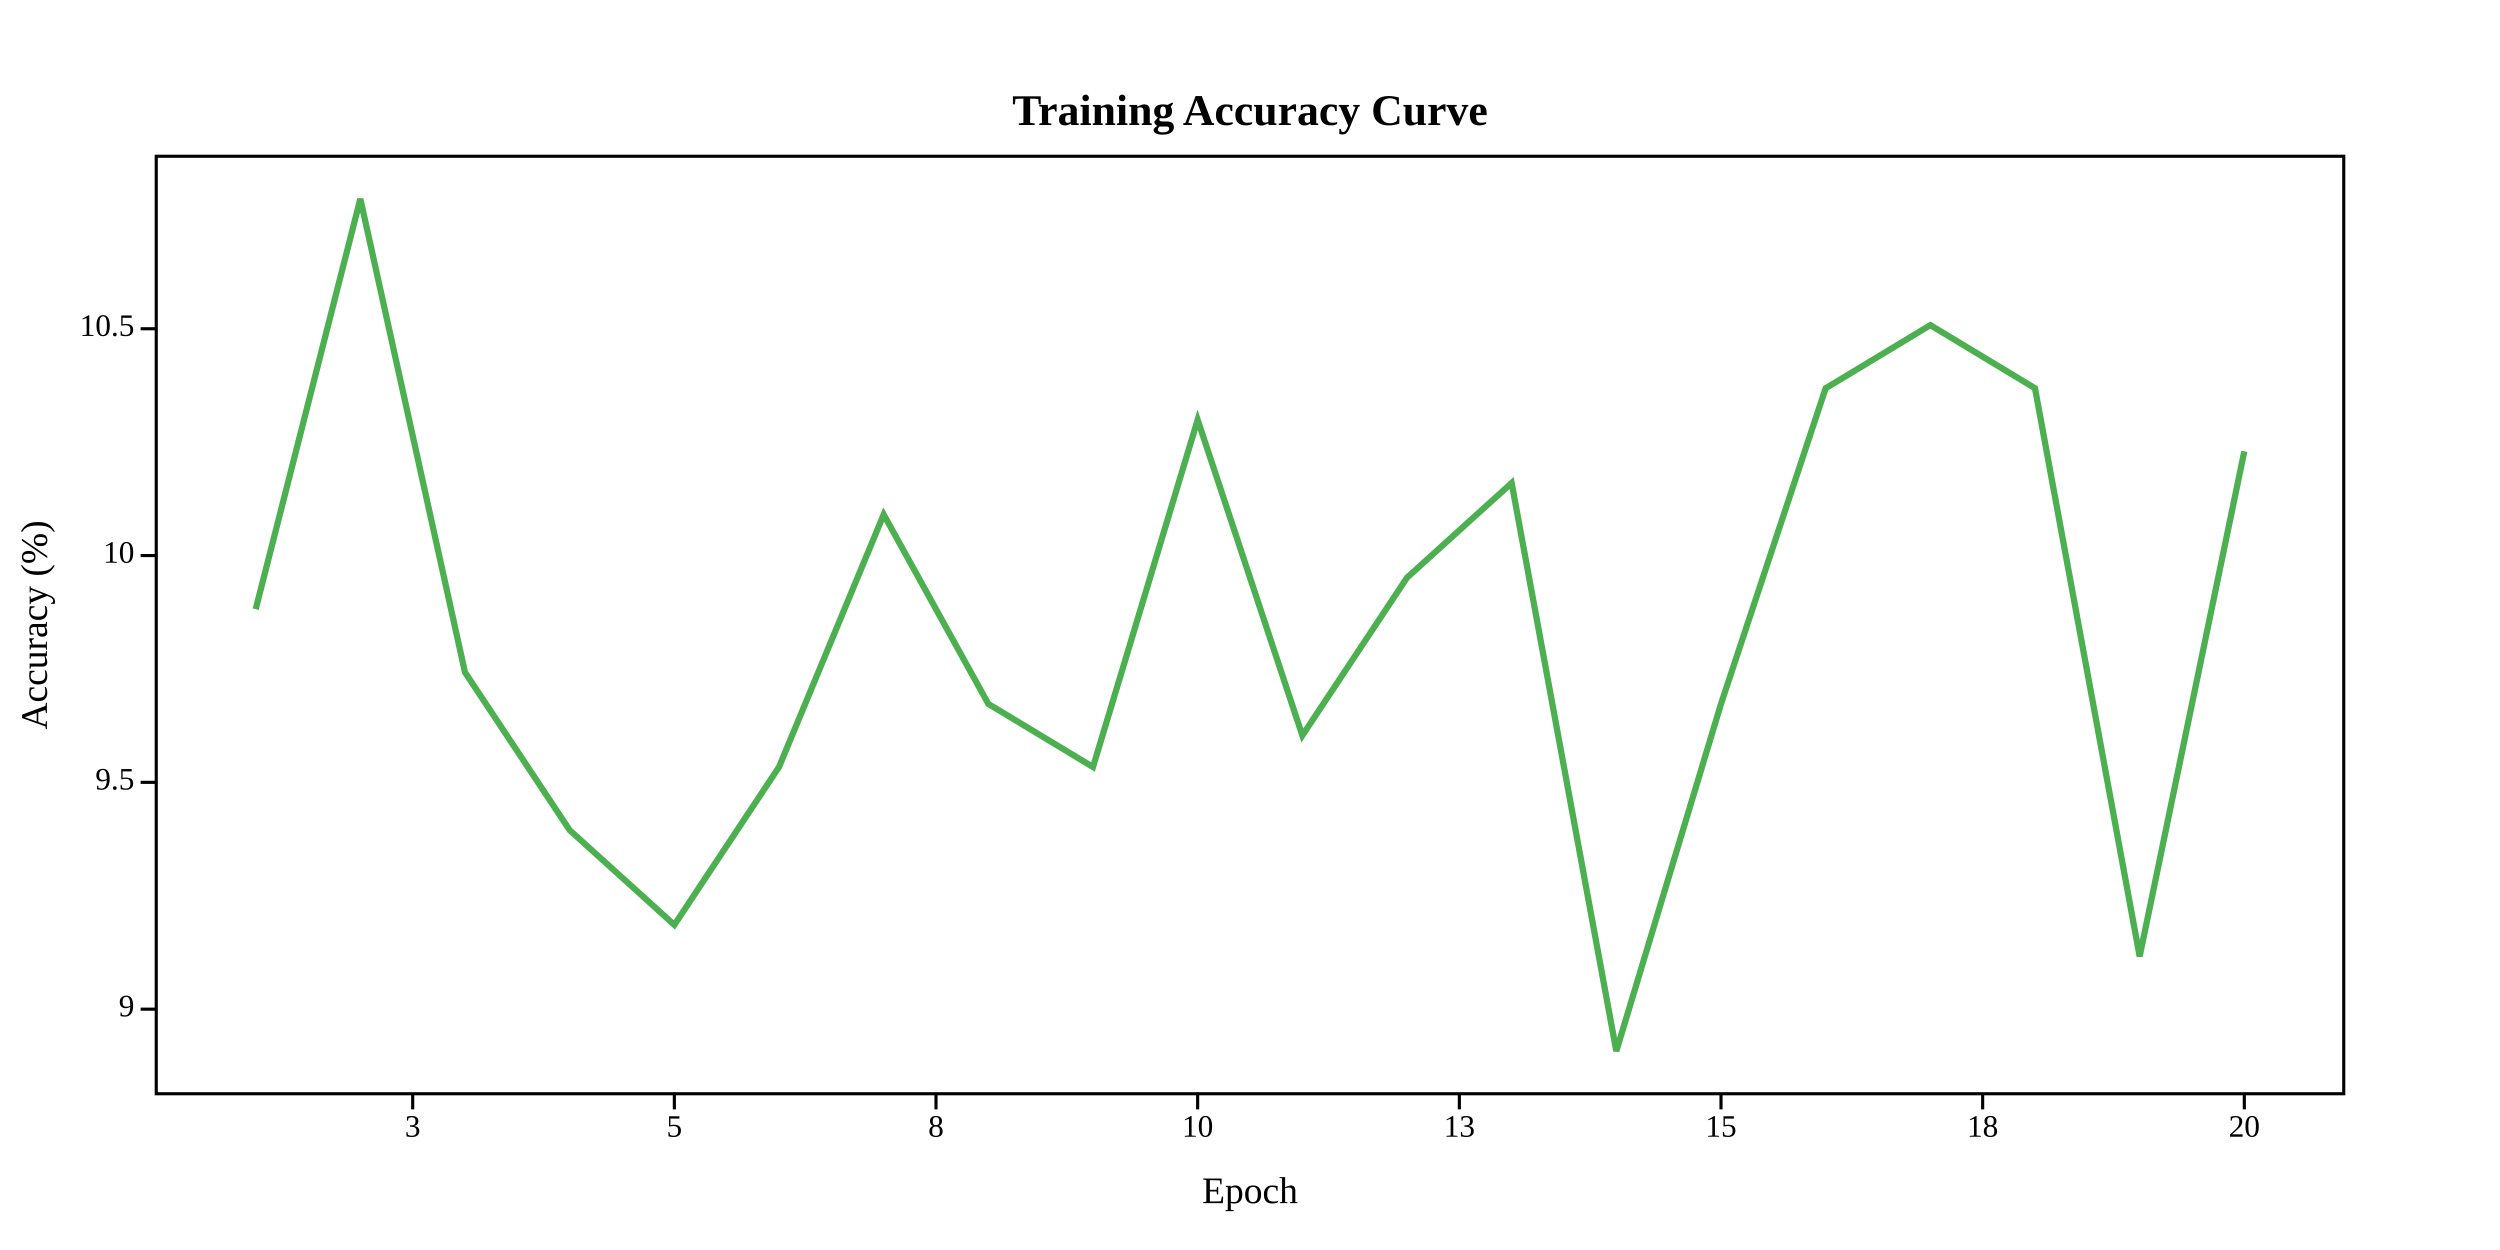
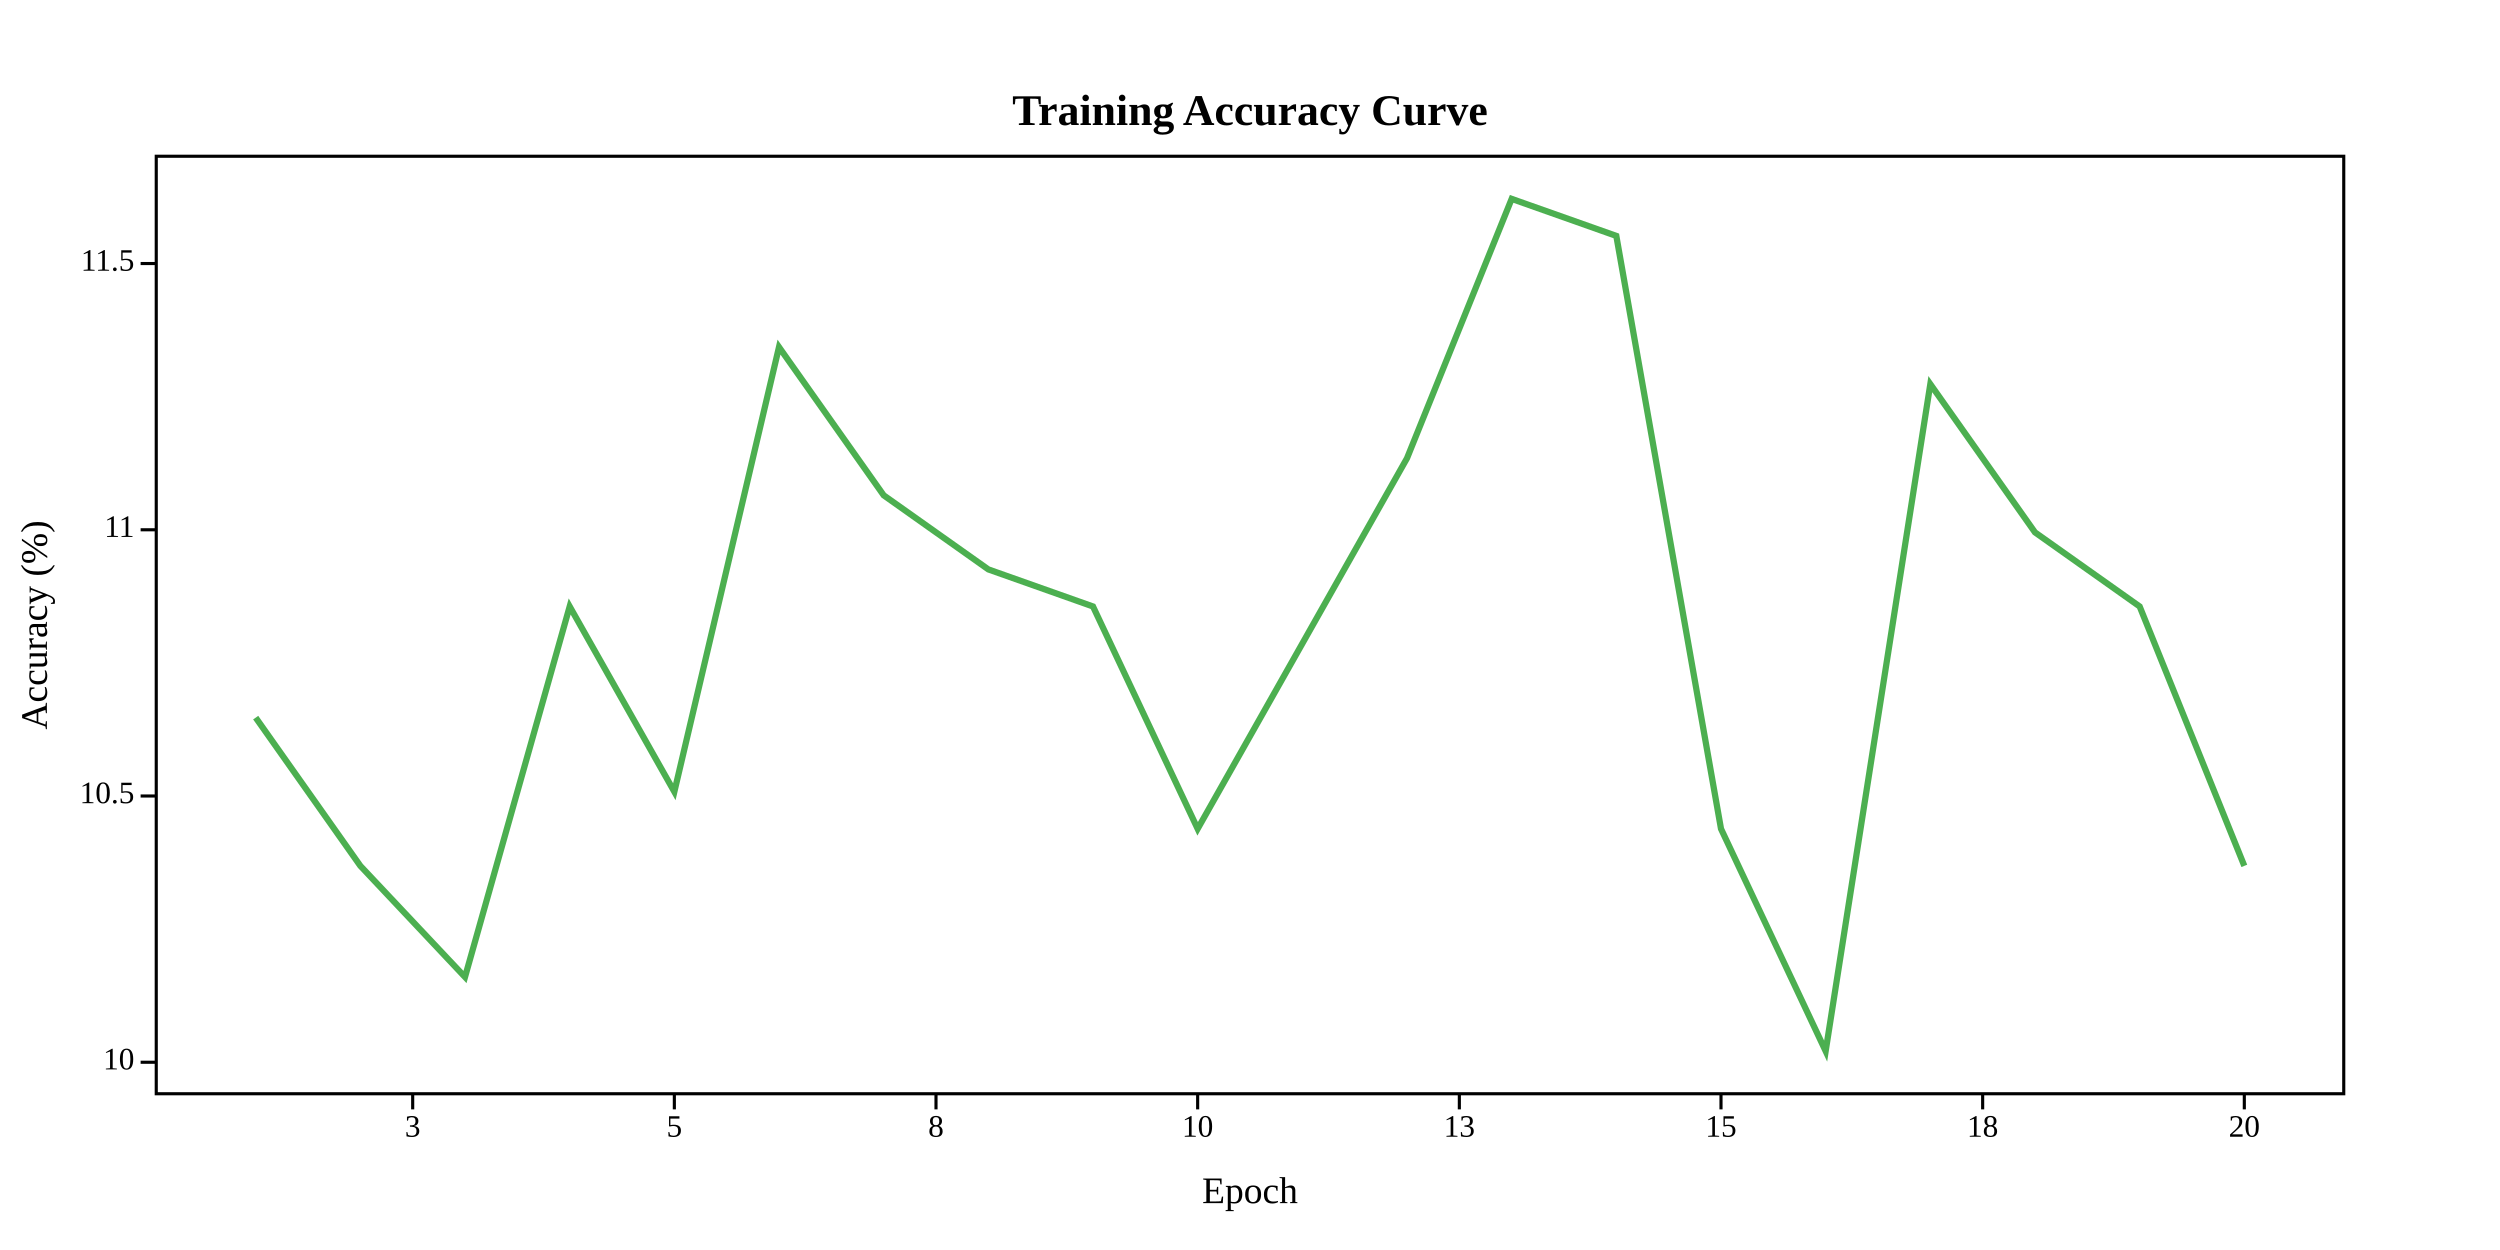
<svg xmlns="http://www.w3.org/2000/svg" width="800" height="400" viewBox="0 0 800 400">
  <rect x="0" y="0" width="800" height="400" fill="#ffffff" />
  <rect x="50" y="50" width="700" height="300" fill="#ffffff" stroke="#000" />
-   <polyline fill="none" stroke="#4caf50" stroke-width="2" points="81.82,194.95 115.31,63.64 148.80,215.15 182.30,265.66 215.79,295.96 249.28,245.45 282.78,164.65 316.27,225.25 349.76,245.45 383.25,134.34 416.75,235.35 450.24,184.85 483.73,154.55 517.22,336.36 550.72,225.25 584.21,124.24 617.70,104.04 651.20,124.24 684.69,306.06 718.18,144.44" />
+   <polyline fill="none" stroke="#4caf50" stroke-width="2" points="81.82,229.64 115.31,277.08 148.80,312.65 182.30,194.07 215.79,253.36 249.28,111.07 282.78,158.50 316.27,182.21 349.76,194.07 383.25,265.22 416.75,205.93 450.24,146.64 483.73,63.64 517.22,75.49 550.72,265.22 584.21,336.36 617.70,122.92 651.20,170.36 684.69,194.07 718.18,277.08" />
  <line class="x-tick" x1="132.06" y1="350.00" x2="132.06" y2="355.00" stroke="#000" />
  <text class="tick-label tick-label-x" x="132.06" y="357.00" text-anchor="middle" dominant-baseline="hanging" font-size="10" fill="#000">3</text>
  <line class="x-tick" x1="215.79" y1="350.00" x2="215.79" y2="355.00" stroke="#000" />
  <text class="tick-label tick-label-x" x="215.79" y="357.00" text-anchor="middle" dominant-baseline="hanging" font-size="10" fill="#000">5</text>
  <line class="x-tick" x1="299.52" y1="350.00" x2="299.52" y2="355.00" stroke="#000" />
  <text class="tick-label tick-label-x" x="299.52" y="357.00" text-anchor="middle" dominant-baseline="hanging" font-size="10" fill="#000">8</text>
  <line class="x-tick" x1="383.25" y1="350.00" x2="383.25" y2="355.00" stroke="#000" />
  <text class="tick-label tick-label-x" x="383.25" y="357.00" text-anchor="middle" dominant-baseline="hanging" font-size="10" fill="#000">10</text>
  <line class="x-tick" x1="466.99" y1="350.00" x2="466.99" y2="355.00" stroke="#000" />
  <text class="tick-label tick-label-x" x="466.99" y="357.00" text-anchor="middle" dominant-baseline="hanging" font-size="10" fill="#000">13</text>
  <line class="x-tick" x1="550.72" y1="350.00" x2="550.72" y2="355.00" stroke="#000" />
  <text class="tick-label tick-label-x" x="550.72" y="357.00" text-anchor="middle" dominant-baseline="hanging" font-size="10" fill="#000">15</text>
  <line class="x-tick" x1="634.45" y1="350.00" x2="634.45" y2="355.00" stroke="#000" />
  <text class="tick-label tick-label-x" x="634.45" y="357.00" text-anchor="middle" dominant-baseline="hanging" font-size="10" fill="#000">18</text>
  <line class="x-tick" x1="718.18" y1="350.00" x2="718.18" y2="355.00" stroke="#000" />
  <text class="tick-label tick-label-x" x="718.18" y="357.00" text-anchor="middle" dominant-baseline="hanging" font-size="10" fill="#000">20</text>
-   <line class="y-tick" x1="50.00" y1="322.93" x2="45.00" y2="322.93" stroke="#000" />
-   <text class="tick-label tick-label-y" x="43.00" y="322.93" text-anchor="end" dominant-baseline="middle" font-size="10" fill="#000">9</text>
-   <line class="y-tick" x1="50.00" y1="250.35" x2="45.00" y2="250.35" stroke="#000" />
-   <text class="tick-label tick-label-y" x="43.00" y="250.35" text-anchor="end" dominant-baseline="middle" font-size="10" fill="#000">9.5</text>
-   <line class="y-tick" x1="50.00" y1="177.78" x2="45.00" y2="177.78" stroke="#000" />
-   <text class="tick-label tick-label-y" x="43.00" y="177.78" text-anchor="end" dominant-baseline="middle" font-size="10" fill="#000">10</text>
-   <line class="y-tick" x1="50.00" y1="105.20" x2="45.00" y2="105.20" stroke="#000" />
-   <text class="tick-label tick-label-y" x="43.00" y="105.20" text-anchor="end" dominant-baseline="middle" font-size="10" fill="#000">10.5</text>
+   <line class="y-tick" x1="50.00" y1="339.92" x2="45.00" y2="339.92" stroke="#000" />
+   <text class="tick-label tick-label-y" x="43.00" y="339.92" text-anchor="end" dominant-baseline="middle" font-size="10" fill="#000">10</text>
+   <line class="y-tick" x1="50.00" y1="254.72" x2="45.00" y2="254.72" stroke="#000" />
+   <text class="tick-label tick-label-y" x="43.00" y="254.72" text-anchor="end" dominant-baseline="middle" font-size="10" fill="#000">10.5</text>
+   <line class="y-tick" x1="50.00" y1="169.53" x2="45.00" y2="169.53" stroke="#000" />
+   <text class="tick-label tick-label-y" x="43.00" y="169.53" text-anchor="end" dominant-baseline="middle" font-size="10" fill="#000">11</text>
+   <line class="y-tick" x1="50.00" y1="84.33" x2="45.00" y2="84.33" stroke="#000" />
+   <text class="tick-label tick-label-y" x="43.00" y="84.33" text-anchor="end" dominant-baseline="middle" font-size="10" fill="#000">11.5</text>
  <text x="400" y="40" text-anchor="middle" font-size="14" font-weight="bold" fill="#000">Training Accuracy Curve</text>
  <text x="400" y="385" text-anchor="middle" font-size="12" fill="#000">Epoch</text>
  <text x="15" y="200" text-anchor="middle" font-size="12" fill="#000" transform="rotate(-90 15 200)">Accuracy (%)</text>
</svg>
